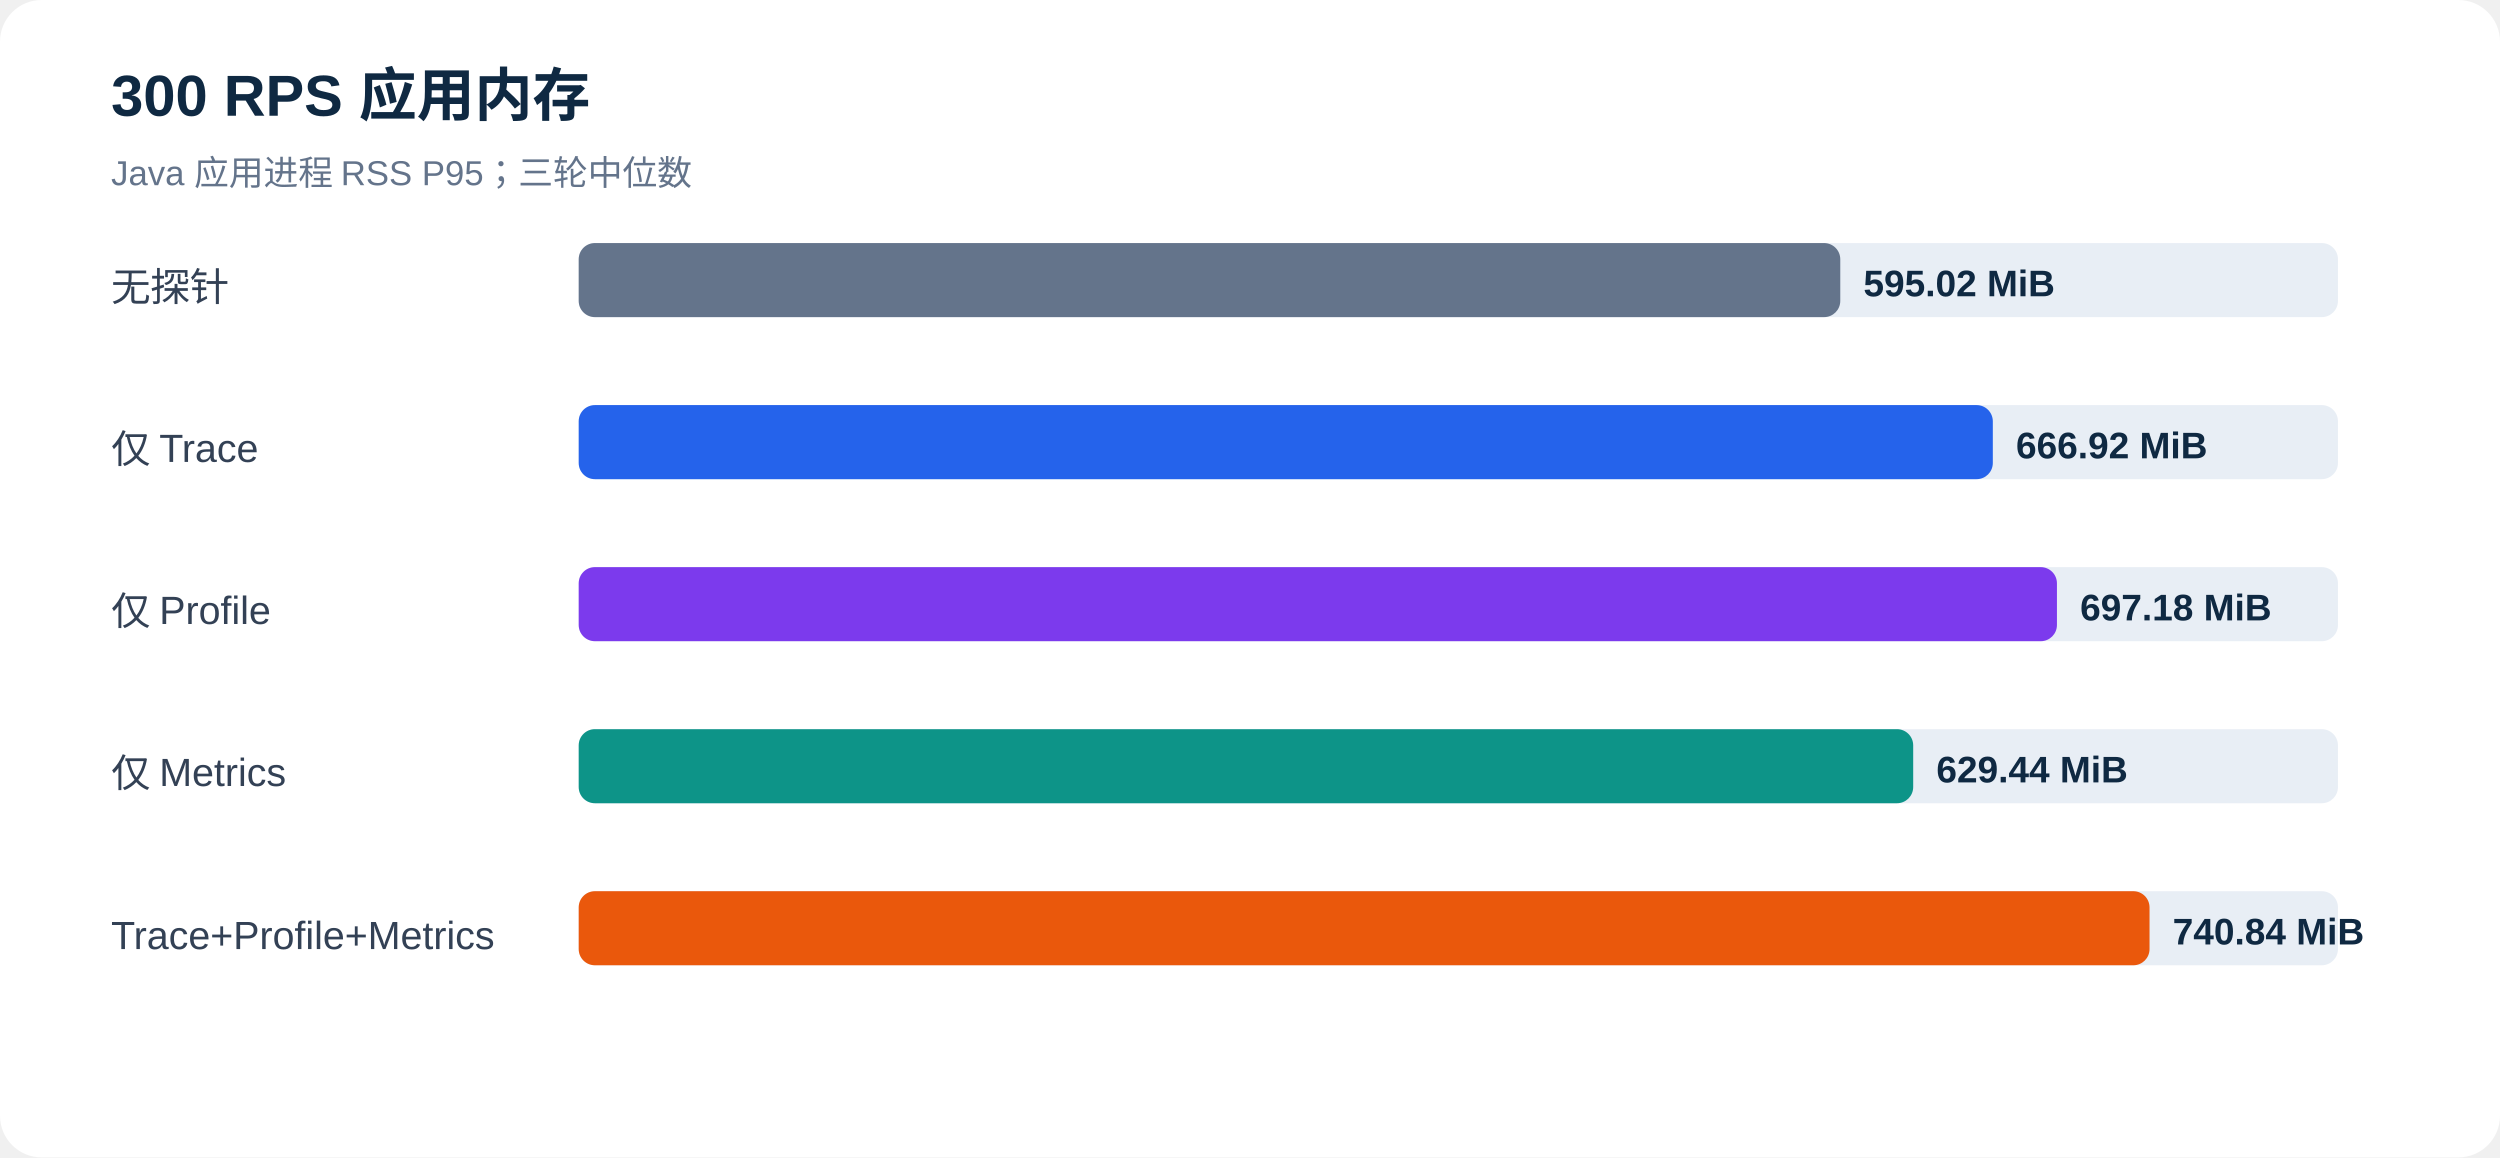
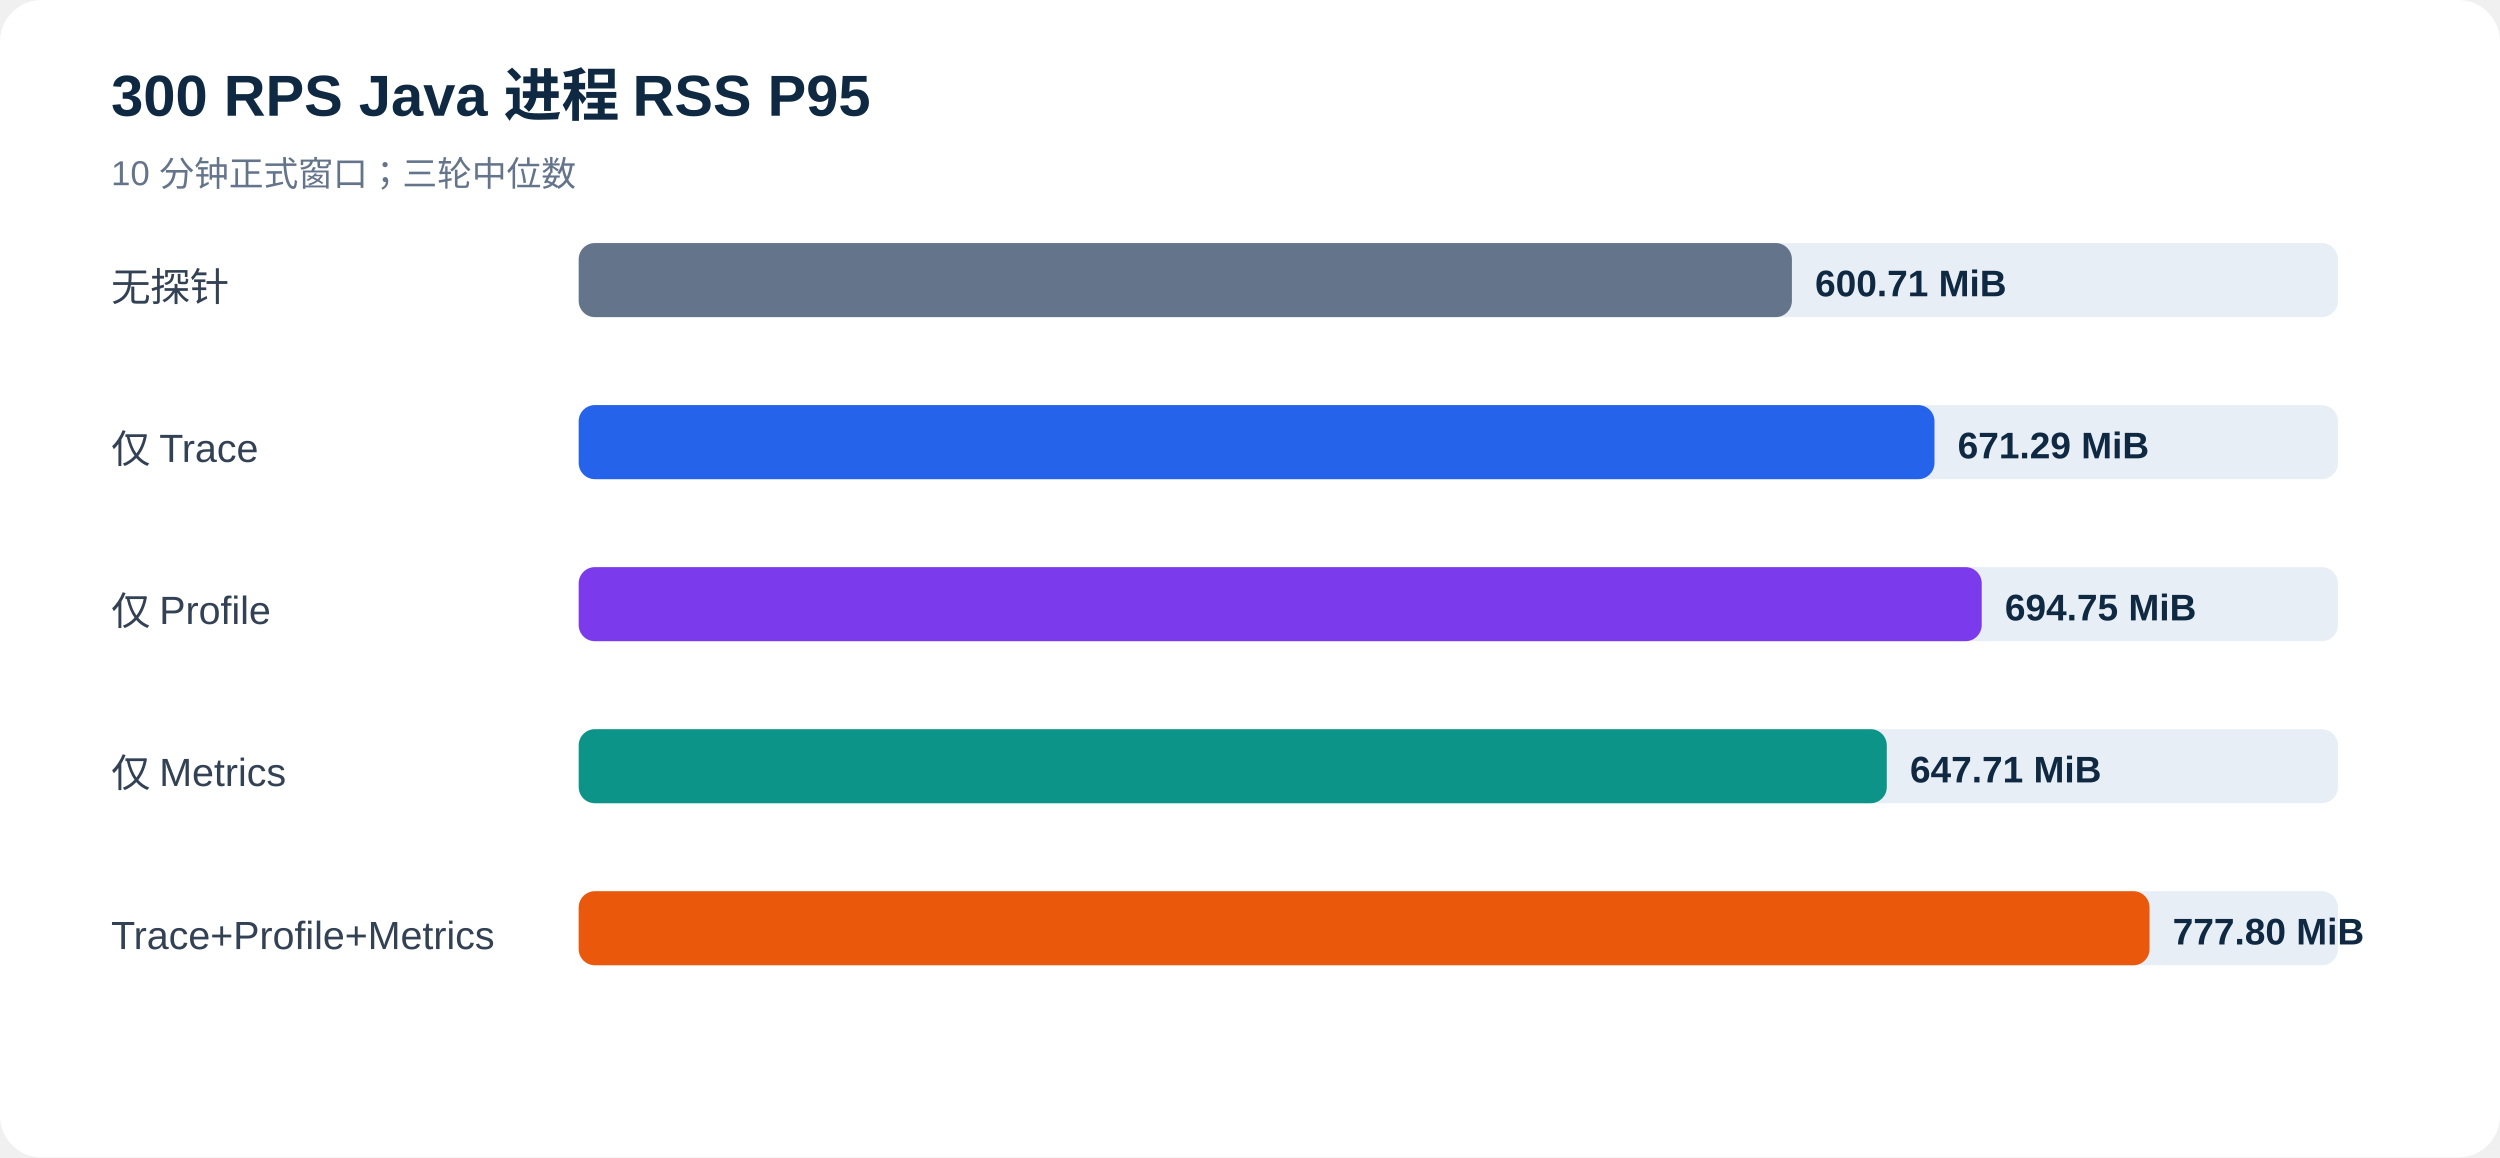
<svg xmlns="http://www.w3.org/2000/svg" width="1080" height="500" viewBox="0 0 1080 500">
  <rect width="100%" height="100%" rx="18" fill="#FFFFFF" />
-   <text x="48" y="50" font-family="Arial,sans-serif" font-size="25" font-weight="700" fill="#0F2942">300 RPS 应用内存</text>
-   <text x="48" y="80" font-family="Arial,sans-serif" font-size="15" fill="#64748B">Java 应用进程 RSS P95；三轮中位数</text>
+   <text x="48" y="50" font-family="Arial,sans-serif" font-size="25" font-weight="700" fill="#0F2942">300 RPS Java 进程 RSS P95</text>
+   <text x="48" y="80" font-family="Arial,sans-serif" font-size="15" fill="#64748B">10 分钟正式窗口；三轮中位数</text>
  <text x="48" y="130" font-family="Arial,sans-serif" font-size="17" fill="#334155">无探针</text>
  <rect x="250" y="105" width="760" height="32" rx="7" fill="#E8EEF5" />
-   <rect x="250" y="105" width="545.0" height="32" rx="7" fill="#64748B" />
-   <text x="805.0" y="128" font-family="Arial,sans-serif" font-size="16" font-weight="700" fill="#0F2942">595.02 MiB</text>
+   <rect x="250" y="105" width="524.1" height="32" rx="7" fill="#64748B" />
+   <text x="784.1" y="128" font-family="Arial,sans-serif" font-size="16" font-weight="700" fill="#0F2942">600.71 MiB</text>
  <text x="48" y="200" font-family="Arial,sans-serif" font-size="17" fill="#334155">仅 Trace</text>
  <rect x="250" y="175" width="760" height="32" rx="7" fill="#E8EEF5" />
-   <rect x="250" y="175" width="610.9" height="32" rx="7" fill="#2563EB" />
-   <text x="870.9" y="198" font-family="Arial,sans-serif" font-size="16" font-weight="700" fill="#0F2942">666.92 MiB</text>
+   <rect x="250" y="175" width="585.7" height="32" rx="7" fill="#2563EB" />
+   <text x="845.7" y="198" font-family="Arial,sans-serif" font-size="16" font-weight="700" fill="#0F2942">671.29 MiB</text>
  <text x="48" y="270" font-family="Arial,sans-serif" font-size="17" fill="#334155">仅 Profile</text>
  <rect x="250" y="245" width="760" height="32" rx="7" fill="#E8EEF5" />
-   <rect x="250" y="245" width="638.6" height="32" rx="7" fill="#7C3AED" />
-   <text x="898.6" y="268" font-family="Arial,sans-serif" font-size="16" font-weight="700" fill="#0F2942">697.18 MiB</text>
+   <rect x="250" y="245" width="606.1" height="32" rx="7" fill="#7C3AED" />
+   <text x="866.1" y="268" font-family="Arial,sans-serif" font-size="16" font-weight="700" fill="#0F2942">694.75 MiB</text>
  <text x="48" y="340" font-family="Arial,sans-serif" font-size="17" fill="#334155">仅 Metrics</text>
  <rect x="250" y="315" width="760" height="32" rx="7" fill="#E8EEF5" />
-   <rect x="250" y="315" width="576.5" height="32" rx="7" fill="#0D9488" />
-   <text x="836.5" y="338" font-family="Arial,sans-serif" font-size="16" font-weight="700" fill="#0F2942">629.44 MiB</text>
+   <rect x="250" y="315" width="565.1" height="32" rx="7" fill="#0D9488" />
+   <text x="825.1" y="338" font-family="Arial,sans-serif" font-size="16" font-weight="700" fill="#0F2942">647.71 MiB</text>
  <text x="48" y="410" font-family="Arial,sans-serif" font-size="17" fill="#334155">Trace+Profile+Metrics</text>
  <rect x="250" y="385" width="760" height="32" rx="7" fill="#E8EEF5" />
  <rect x="250" y="385" width="678.6" height="32" rx="7" fill="#EA580C" />
-   <text x="938.6" y="408" font-family="Arial,sans-serif" font-size="16" font-weight="700" fill="#0F2942">740.84 MiB</text>
+   <text x="938.6" y="408" font-family="Arial,sans-serif" font-size="16" font-weight="700" fill="#0F2942">777.80 MiB</text>
</svg>
